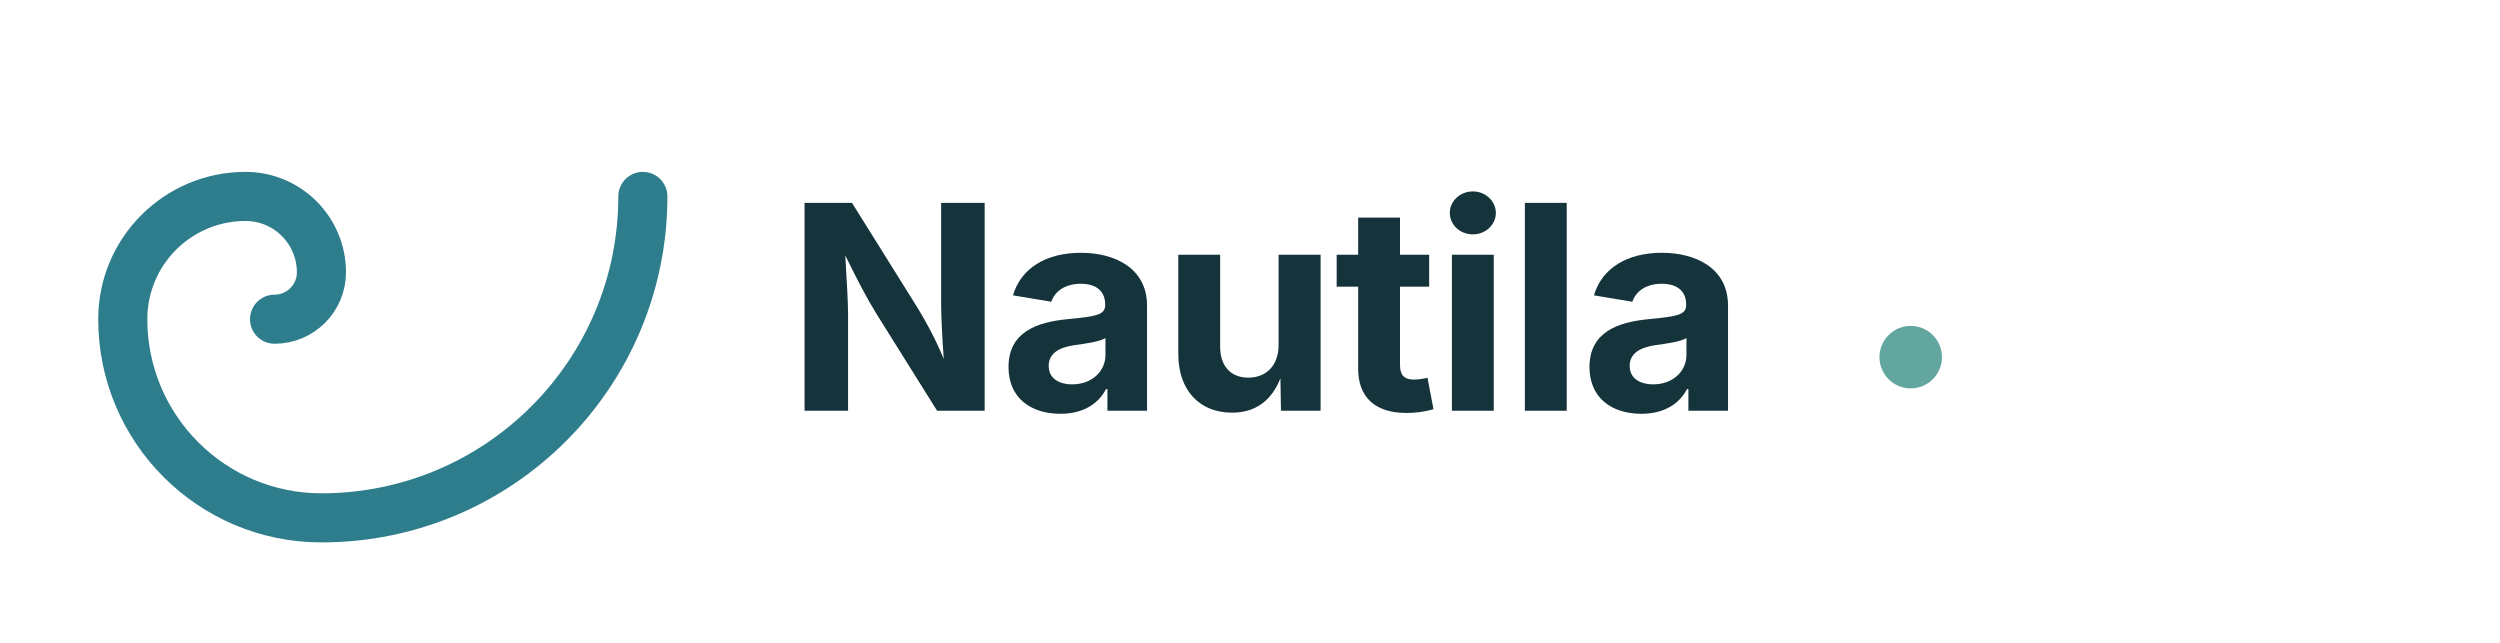
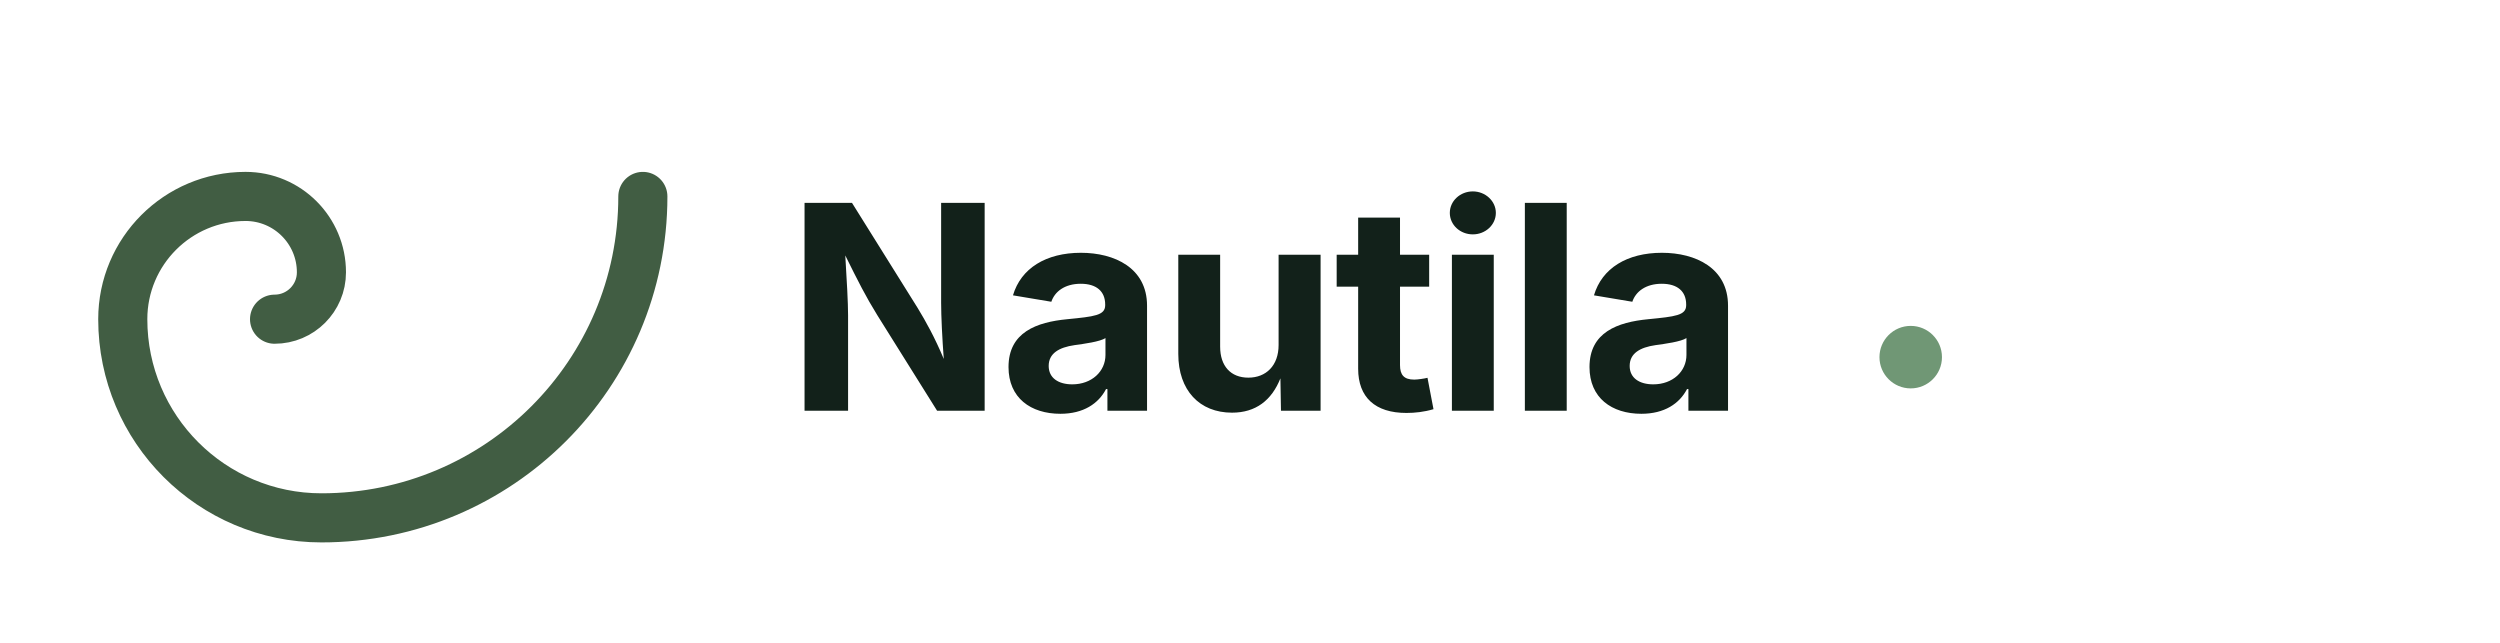
<svg xmlns="http://www.w3.org/2000/svg" viewBox="0 0 280 72" fill="none">
  <g transform="translate(8, 8)">
-     <path d="M42 6 A36 36 0 0 1 6 42 A22.25 22.25 0 0 1 -16.25 19.75 A13.75 13.75 0 0 1 -2.5 6 A8.5 8.5 0 0 1 6 14.5 A5.25 5.25 0 0 1 0.75 19.75" stroke="#2E7D8C" stroke-width="5.5" stroke-linecap="round" stroke-linejoin="round" transform="translate(22, 8)" />
+     <path d="M42 6 A36 36 0 0 1 6 42 A22.25 22.25 0 0 1 -16.25 19.75 A13.75 13.75 0 0 1 -2.5 6 A8.5 8.5 0 0 1 6 14.5 A5.25 5.25 0 0 1 0.75 19.75" stroke="#415d43" stroke-width="5.5" stroke-linecap="round" stroke-linejoin="round" transform="translate(22, 8)" />
  </g>
-   <text x="88" y="46" font-family="Inter, Arial, sans-serif" font-size="32" font-weight="700" fill="#14333B" letter-spacing="-0.5">Nautila</text>
-   <circle cx="214" cy="40" r="3.5" fill="#63A6A0" />
+   <text x="88" y="46" font-family="Inter, Arial, sans-serif" font-size="32" font-weight="700" fill="#12211a" letter-spacing="-0.5">Nautila</text>
+   <circle cx="214" cy="40" r="3.5" fill="#709775" />
</svg>
